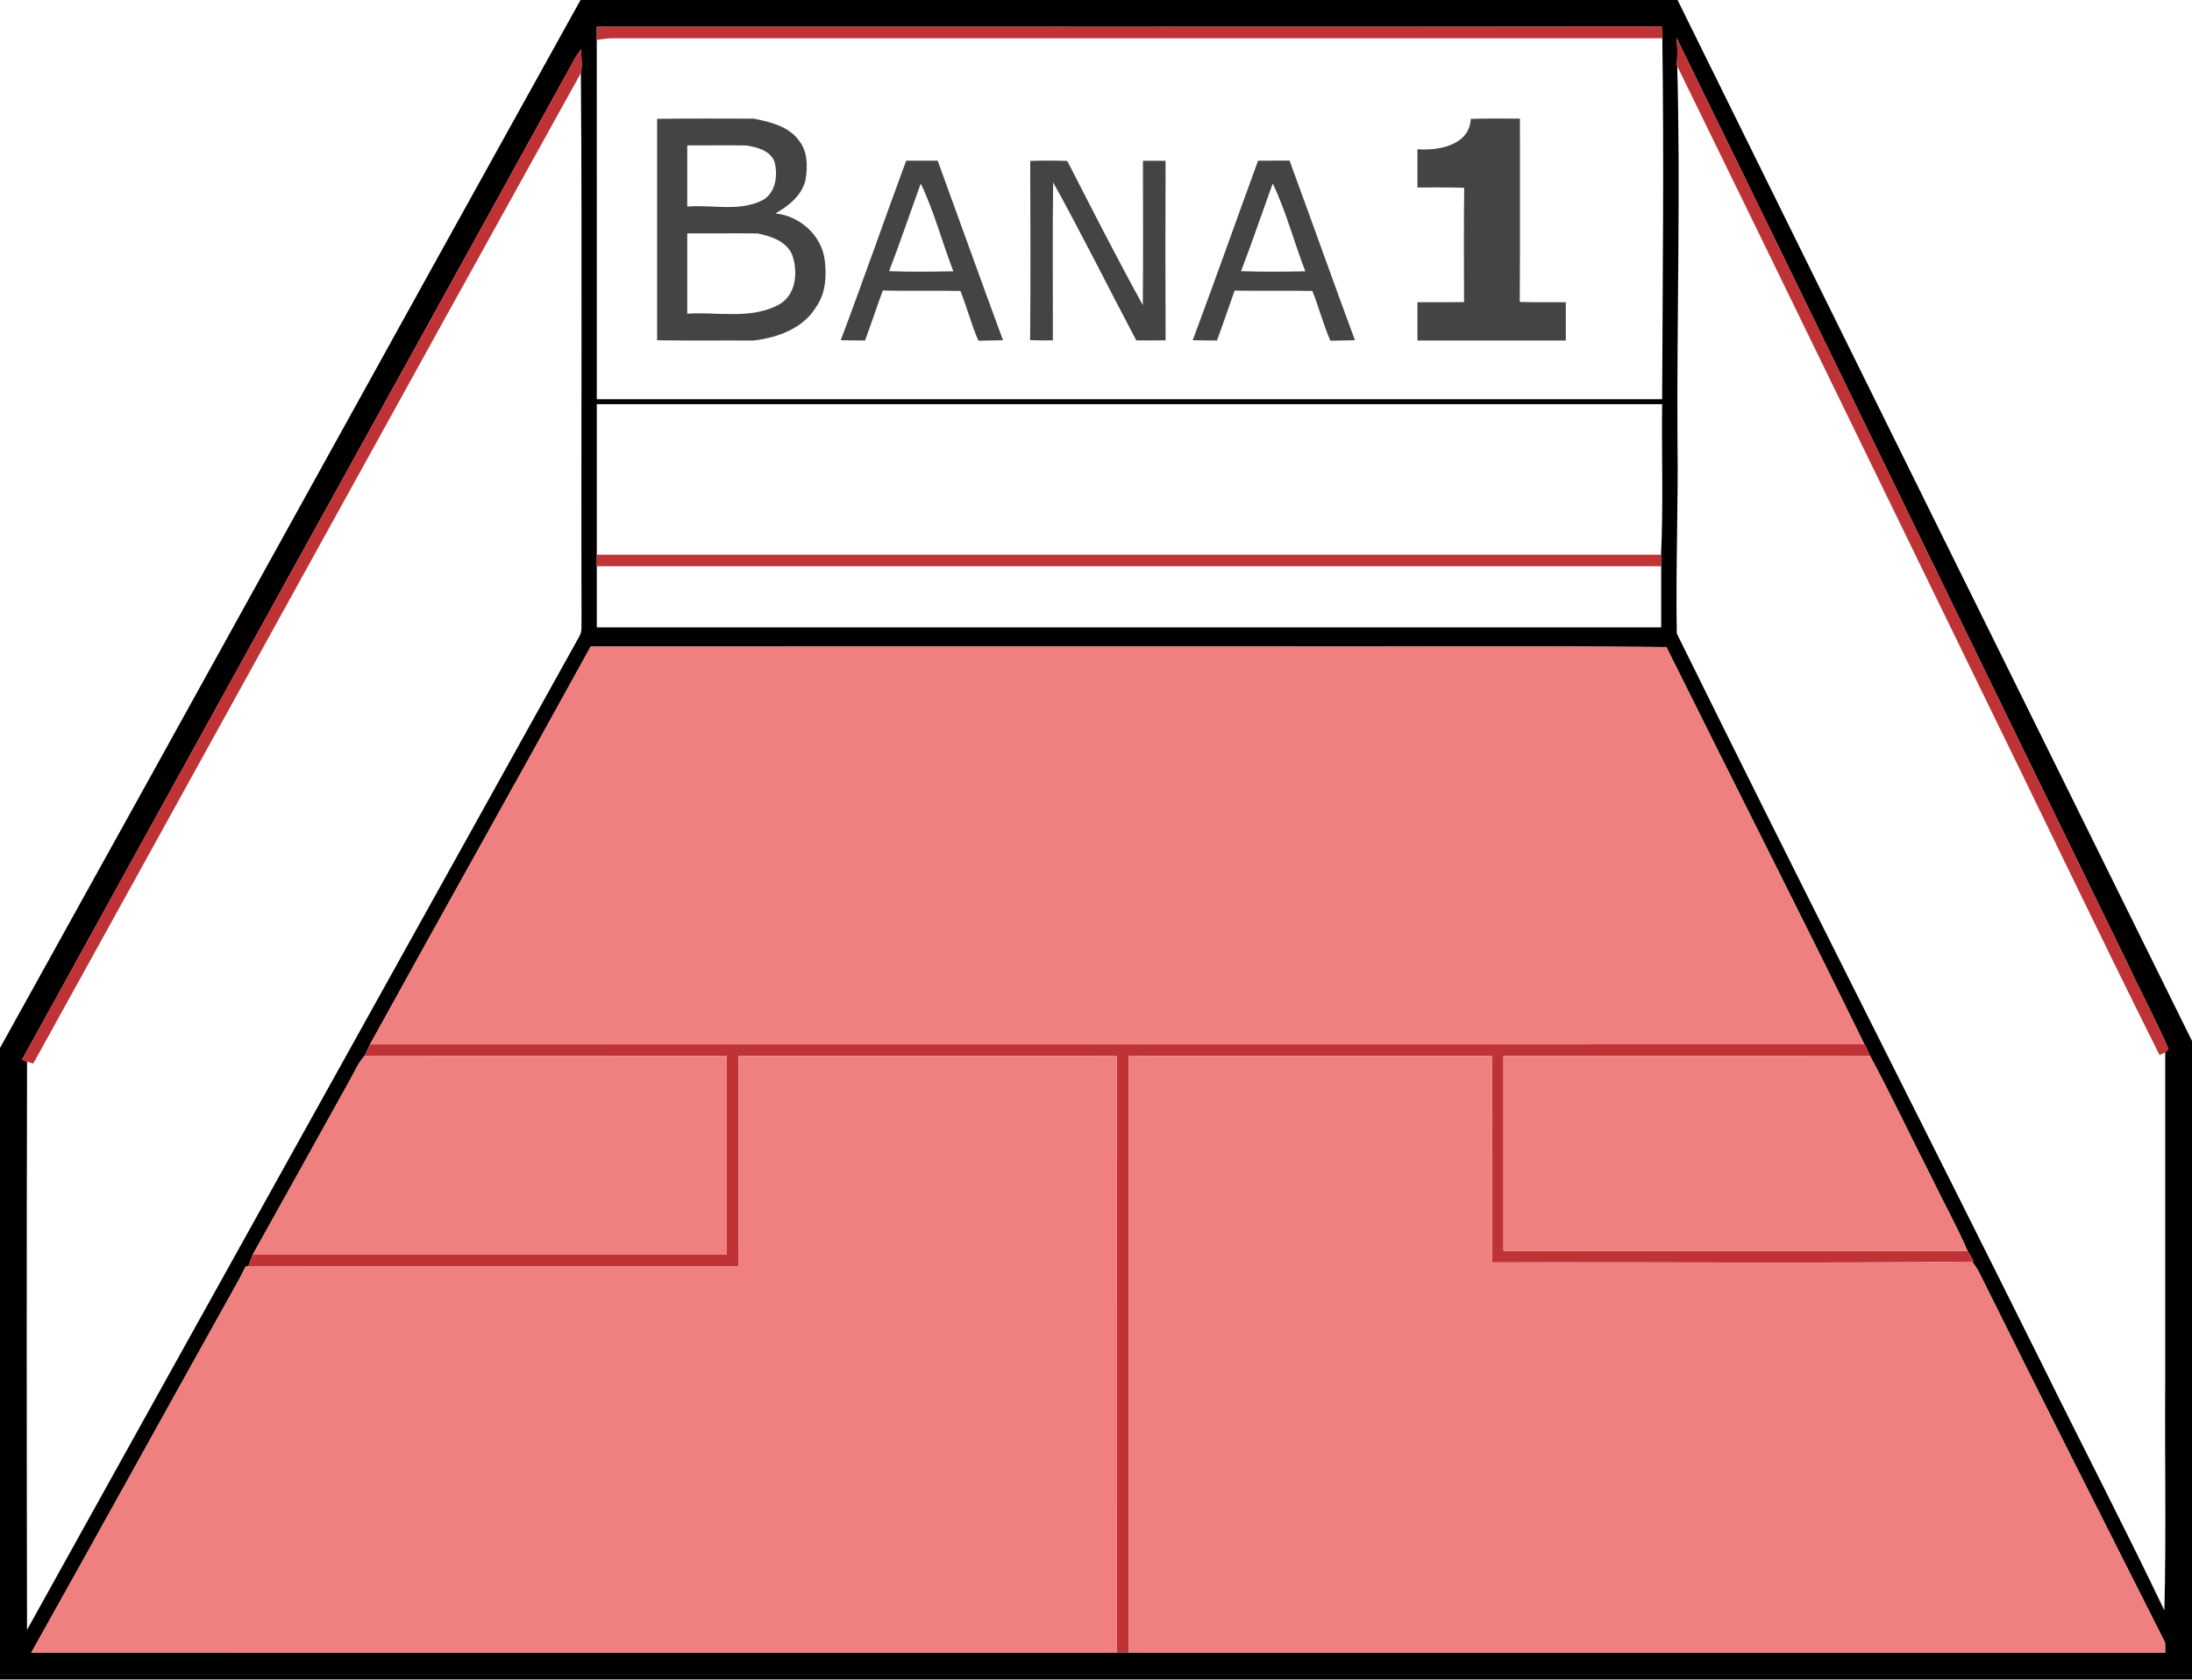
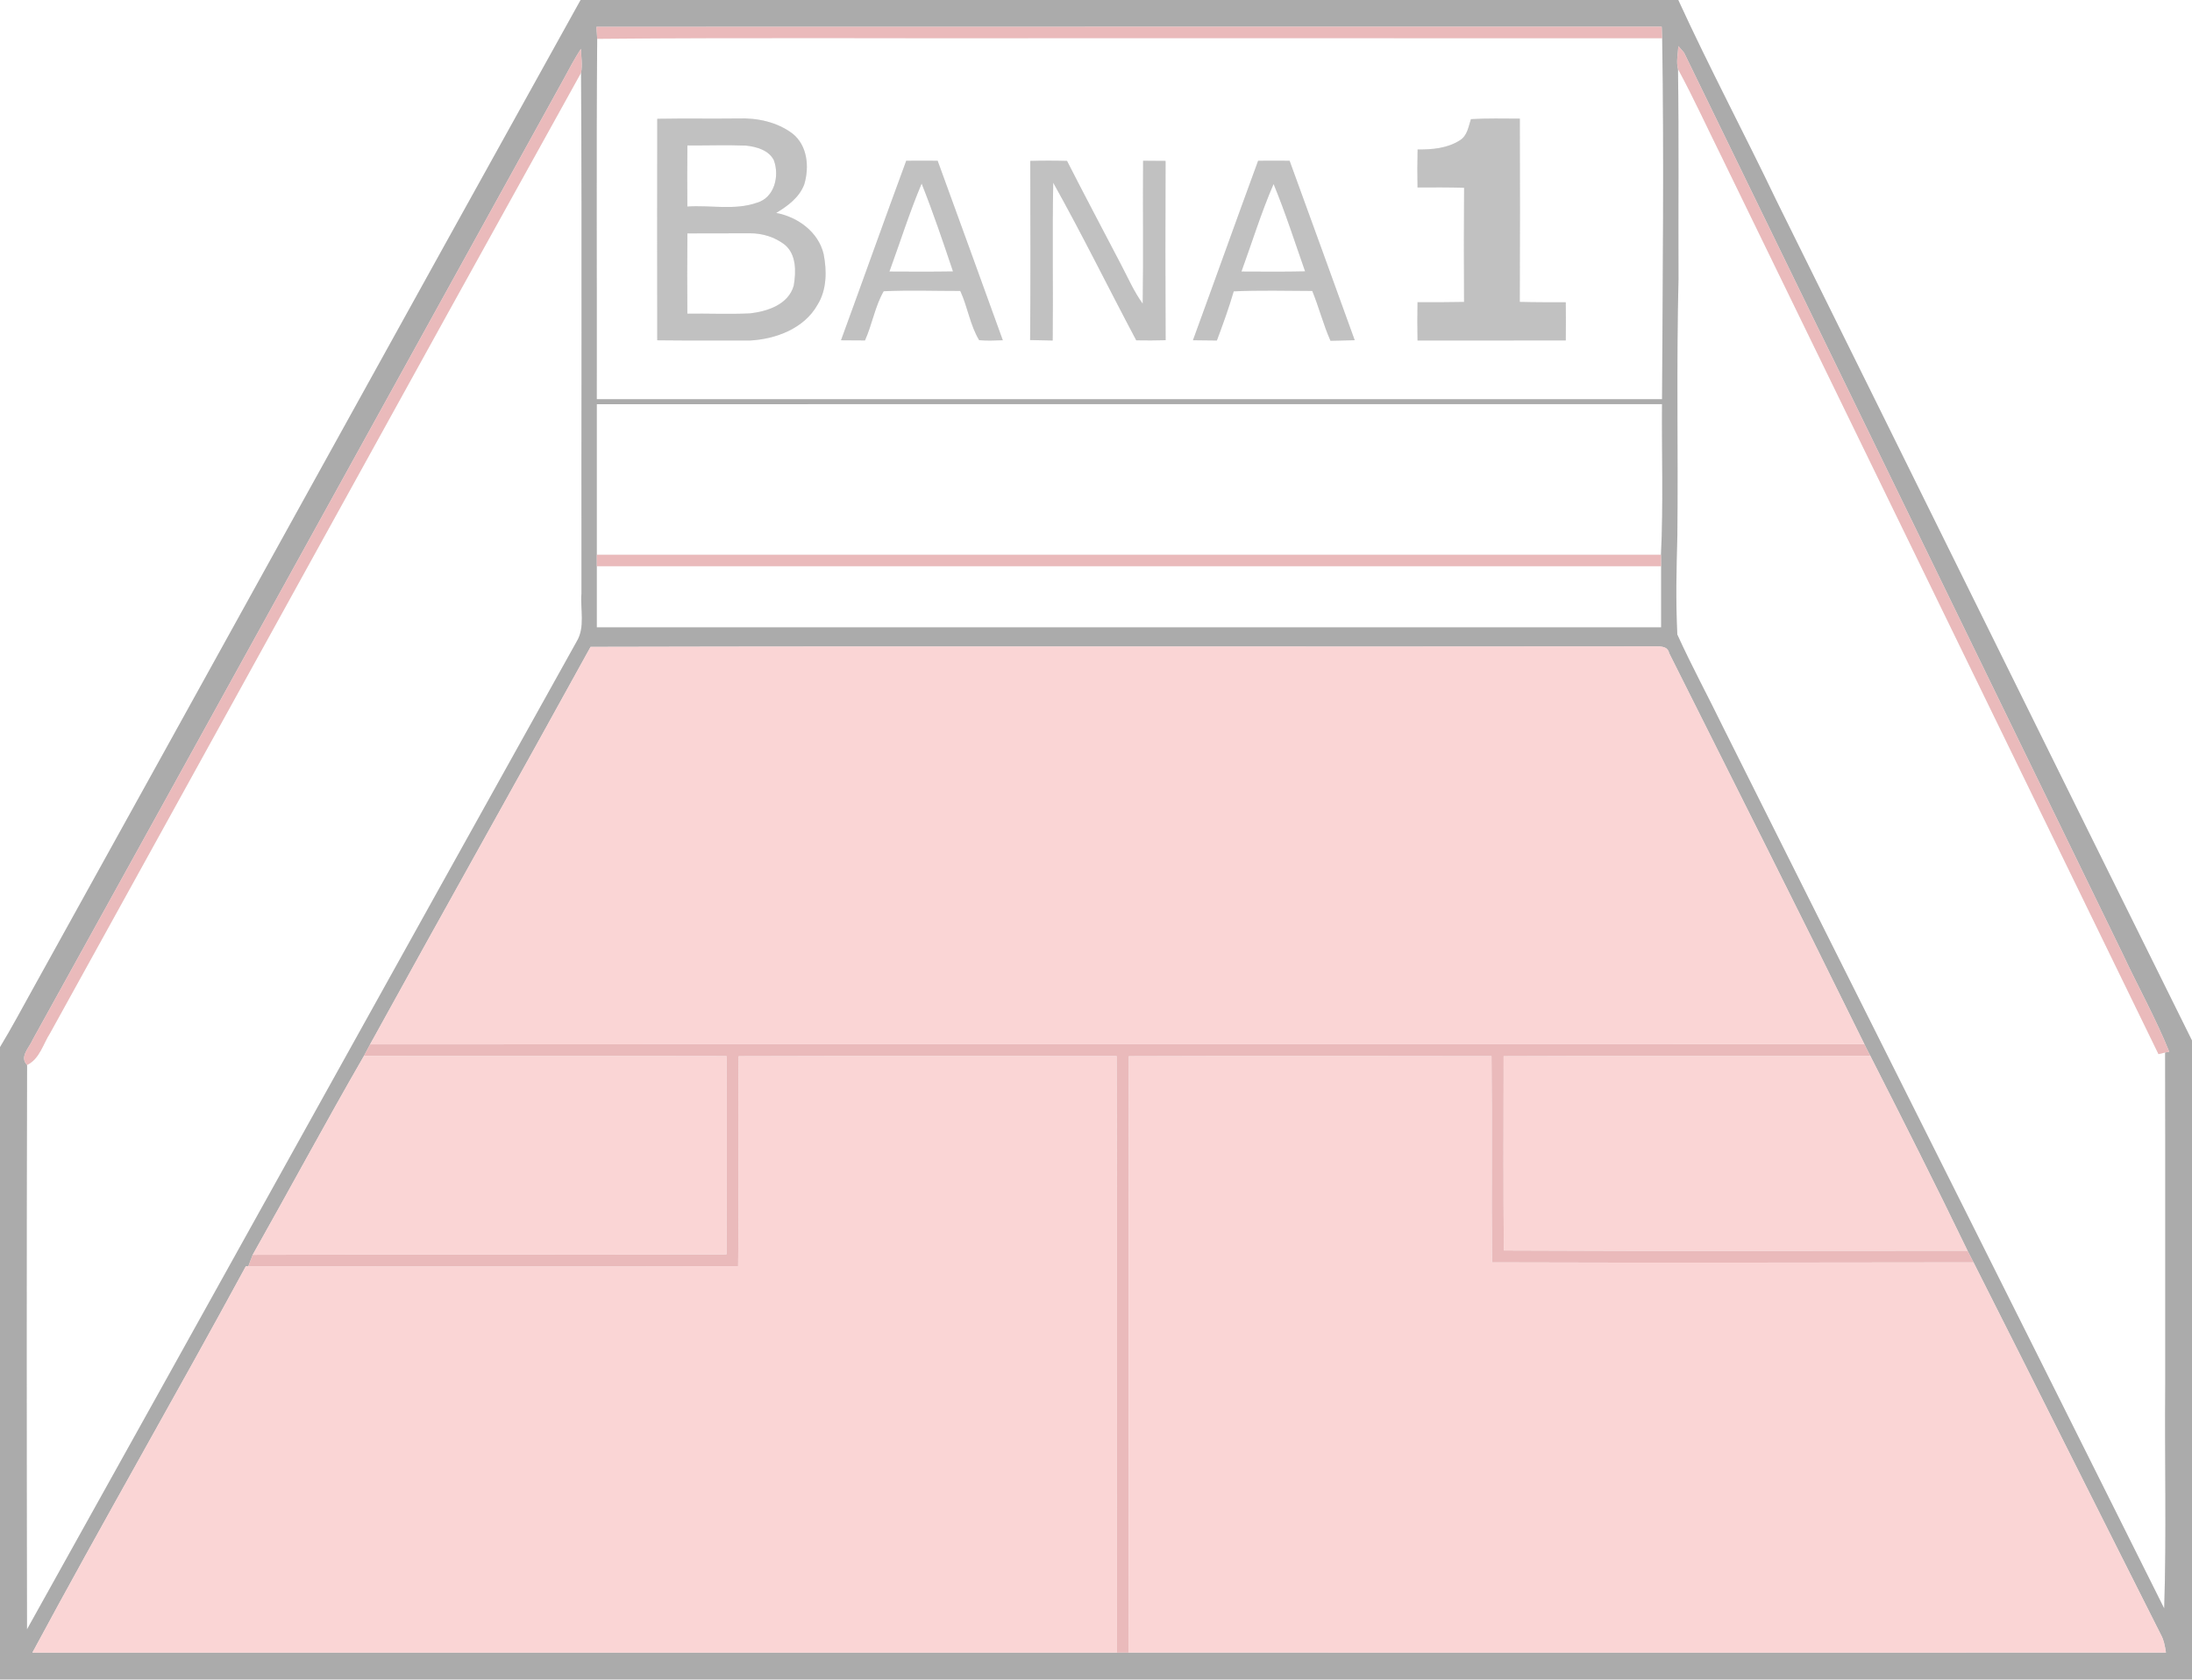
<svg xmlns="http://www.w3.org/2000/svg" width="573pt" height="439pt" viewBox="0 0 573 439" version="1.1">
  <g id="#ffffffff">
-     <path fill="#ffffff" opacity="1.00" d=" M 0.00 0.00 L 151.76 0.00 C 101.06 91.25 50.69 182.68 0.00 273.94 L 0.00 0.00 Z" />
-     <path fill="#ffffff" opacity="1.00" d=" M 438.52 0.00 L 573.00 0.00 L 573.00 272.11 C 528.21 181.39 483.25 90.75 438.52 0.00 Z" />
-     <path fill="#ffffff" opacity="1.00" d=" M 155.99 10.44 C 157.29 10.24 158.60 10.04 159.93 9.99 C 251.46 10.01 343.00 9.99 434.54 10.00 C 434.99 41.45 434.63 72.91 434.49 104.36 C 341.66 104.36 248.83 104.36 156.00 104.36 C 155.99 73.05 156.02 41.74 155.99 10.44 M 171.78 31.06 C 171.80 50.35 171.80 69.65 171.78 88.94 C 180.18 89.07 188.57 88.96 196.96 89.01 C 203.23 88.28 210.03 85.85 213.40 80.13 C 215.86 76.61 216.09 72.09 215.58 67.96 C 214.83 61.56 209.01 56.39 202.68 55.80 C 206.14 53.84 209.68 51.05 210.58 46.97 C 211.11 43.58 211.17 39.75 208.96 36.89 C 206.27 33.02 201.39 31.89 197.05 31.02 C 188.63 30.99 180.20 30.96 171.78 31.06 M 384.47 31.08 C 384.15 37.98 376.02 39.45 370.53 39.01 C 370.52 42.34 370.52 45.67 370.53 49.00 C 374.60 49.02 378.68 48.93 382.75 49.09 C 382.62 59.05 382.69 69.01 382.71 78.97 C 378.65 79.02 374.59 79.00 370.53 79.00 C 370.52 82.33 370.52 85.67 370.53 89.00 C 383.46 89.00 396.38 89.00 409.31 89.00 C 409.32 85.66 409.32 82.33 409.31 79.00 C 405.30 78.99 401.28 79.04 397.27 78.94 C 397.37 62.96 397.29 46.98 397.31 31.00 C 393.03 31.02 388.75 30.92 384.47 31.08 M 236.88 42.01 C 231.11 57.62 225.65 73.35 219.78 88.92 C 221.89 88.97 224.00 89.00 226.12 89.00 C 227.75 84.68 229.15 80.27 230.77 75.94 C 237.53 76.10 244.29 75.91 251.06 76.05 C 252.77 80.33 253.91 84.83 255.77 89.06 C 257.90 89.01 260.04 88.97 262.19 88.93 C 256.41 73.32 250.83 57.63 245.11 42.00 C 242.36 42.00 239.62 42.00 236.88 42.01 M 269.30 42.07 C 269.37 57.69 269.41 73.30 269.28 88.91 C 271.26 88.98 273.23 88.99 275.22 88.96 C 275.25 75.20 275.09 61.43 275.30 47.66 C 282.83 61.26 289.75 75.21 297.02 88.96 C 299.57 89.01 302.13 89.01 304.69 88.95 C 304.62 73.31 304.63 57.67 304.68 42.04 C 302.71 42.02 300.75 42.02 298.78 42.04 C 298.77 54.62 298.86 67.19 298.74 79.77 C 291.90 67.35 285.46 54.69 278.99 42.07 C 275.76 41.96 272.53 41.96 269.30 42.07 M 328.87 42.01 C 323.14 57.64 317.61 73.34 311.79 88.93 C 313.90 88.98 316.01 89.00 318.12 89.00 C 319.73 84.68 321.18 80.30 322.73 75.96 C 329.51 76.08 336.28 75.92 343.06 76.05 C 344.78 80.34 345.90 84.84 347.78 89.06 C 349.91 89.01 352.04 88.97 354.18 88.93 C 348.40 73.31 342.84 57.61 337.09 41.98 C 334.35 42.00 331.61 42.00 328.87 42.01 Z" />
-     <path fill="#ffffff" opacity="1.00" d=" M 438.43 17.27 C 464.33 70.21 490.04 123.25 515.87 176.23 C 532.12 209.40 548.01 242.75 564.51 275.79 L 566.00 275.10 C 566.00 304.07 566.00 333.04 566.00 362.01 C 565.86 381.66 566.29 401.33 565.78 420.97 C 555.60 399.66 544.71 378.68 534.25 357.50 C 502.41 293.46 469.93 229.73 438.32 165.59 C 438.01 148.74 438.74 131.90 438.50 115.05 C 438.30 82.46 439.33 49.81 438.43 17.27 Z" />
-     <path fill="#ffffff" opacity="1.00" d=" M 8.70 278.00 C 56.44 191.71 103.99 105.31 151.85 19.09 C 152.21 66.72 151.87 114.37 152.02 162.01 C 151.93 163.46 152.25 165.06 151.44 166.36 C 103.35 252.94 55.13 339.46 7.06 426.05 C 6.97 376.54 6.94 327.03 7.07 277.52 C 7.48 277.64 8.29 277.88 8.70 278.00 Z" />
-     <path fill="#ffffff" opacity="1.00" d=" M 179.65 38.00 C 184.80 38.03 189.95 37.94 195.09 38.02 C 197.92 38.48 201.43 39.35 202.49 42.38 C 203.37 45.86 202.79 50.35 199.41 52.30 C 193.30 55.43 186.21 53.45 179.65 54.00 C 179.65 48.67 179.65 43.33 179.65 38.00 Z" />
-     <path fill="#ffffff" opacity="1.00" d=" M 240.69 47.97 C 244.22 55.30 246.27 63.33 249.23 70.93 C 243.62 71.01 238.01 71.10 232.41 70.89 C 235.33 63.30 237.92 55.60 240.69 47.97 Z" />
-     <path fill="#ffffff" opacity="1.00" d=" M 332.70 47.96 C 336.21 55.30 338.28 63.32 341.23 70.93 C 335.62 71.02 330.01 71.09 324.41 70.89 C 327.32 63.30 329.92 55.60 332.70 47.96 Z" />
-     <path fill="#ffffff" opacity="1.00" d=" M 179.65 61.00 C 185.81 61.04 191.96 60.93 198.11 61.03 C 201.65 61.77 205.87 63.16 207.19 66.91 C 208.60 71.31 208.08 77.07 203.67 79.60 C 196.31 83.59 187.65 81.48 179.65 82.00 C 179.65 75.00 179.65 68.00 179.65 61.00 Z" />
-     <path fill="#ffffff" opacity="1.00" d=" M 156.00 105.64 C 248.83 105.64 341.66 105.64 434.49 105.64 C 434.34 118.76 434.83 131.89 434.21 145.00 C 341.47 145.00 248.74 145.00 156.00 145.00 C 155.99 131.88 156.00 118.76 156.00 105.64 Z" />
-     <path fill="#ffffff" opacity="1.00" d=" M 156.00 148.00 C 248.75 148.00 341.50 148.00 434.25 148.00 C 434.24 153.33 434.25 158.66 434.25 164.00 C 341.50 164.00 248.75 164.00 156.00 164.00 C 156.00 158.67 156.00 153.33 156.00 148.00 Z" />
+     <path fill="#ffffff" opacity="1.00" d=" M 0.00 0.00 L 151.77 0.00 C 103.90 86.13 56.31 172.42 8.53 258.60 C 5.72 263.66 3.00 268.77 0.00 273.72 L 0.00 0.00 Z" />
+     <path fill="#ffffff" opacity="1.00" d=" M 438.71 0.00 L 573.00 0.00 L 573.00 271.99 C 536.74 198.89 500.69 125.69 464.44 52.58 C 456.02 34.98 446.85 17.74 438.71 0.00 Z" />
+     <path fill="#ffffff" opacity="1.00" d=" M 156.11 10.15 C 196.74 9.77 237.38 10.09 278.01 9.98 C 330.17 9.98 382.33 9.98 434.50 9.99 C 435.01 41.43 434.62 72.89 434.47 104.34 C 341.65 104.35 248.82 104.37 156.00 104.34 C 156.07 72.94 155.85 41.54 156.11 10.15 M 171.81 31.05 C 171.78 50.35 171.77 69.65 171.81 88.95 C 179.88 89.05 187.96 88.99 196.03 89.01 C 202.80 88.65 210.18 85.89 213.68 79.71 C 216.15 75.77 216.16 70.82 215.30 66.40 C 213.93 60.63 208.54 56.71 202.90 55.66 C 205.91 53.85 208.97 51.61 210.24 48.19 C 211.60 43.66 211.10 38.03 207.16 34.91 C 203.16 31.90 197.97 30.78 193.03 30.97 C 185.95 31.06 178.88 30.92 171.81 31.05 M 384.51 31.14 C 383.85 33.10 383.57 35.49 381.63 36.66 C 378.37 38.78 374.35 39.11 370.57 39.07 C 370.49 42.38 370.48 45.69 370.55 49.01 C 374.61 48.98 378.66 48.97 382.72 49.08 C 382.64 59.03 382.66 68.98 382.71 78.93 C 378.66 79.02 374.60 79.01 370.55 78.99 C 370.49 82.33 370.49 85.67 370.55 89.00 C 383.47 88.99 396.38 89.02 409.30 88.99 C 409.34 85.66 409.34 82.33 409.30 79.01 C 405.29 79.01 401.28 79.03 397.28 78.92 C 397.35 62.95 397.34 46.98 397.29 31.01 C 393.03 31.00 388.76 30.89 384.51 31.14 M 236.89 42.02 C 231.13 57.63 225.56 73.32 219.84 88.95 C 221.93 88.97 224.02 88.98 226.11 88.99 C 227.98 84.82 228.76 79.99 231.00 76.13 C 237.66 75.80 244.35 76.06 251.02 76.05 C 252.95 80.22 253.58 85.01 255.96 88.92 C 258.02 89.11 260.08 88.99 262.14 88.94 C 256.46 73.30 250.83 57.64 245.11 42.02 C 242.36 41.99 239.62 41.99 236.89 42.02 M 269.32 42.06 C 269.34 57.67 269.41 73.28 269.28 88.89 C 271.24 88.93 273.21 88.98 275.18 89.01 C 275.33 75.26 275.04 61.51 275.32 47.77 C 282.90 61.31 289.74 75.26 297.02 88.96 C 299.58 89.01 302.14 89.00 304.70 88.93 C 304.63 73.30 304.63 57.68 304.69 42.06 C 302.73 42.04 300.77 42.03 298.81 42.02 C 298.71 54.47 298.91 66.93 298.71 79.38 C 296.39 76.18 294.83 72.54 292.99 69.06 C 288.31 60.06 283.53 51.11 278.93 42.06 C 275.73 41.97 272.52 41.97 269.32 42.06 M 328.88 42.02 C 323.14 57.64 317.56 73.31 311.84 88.94 C 313.93 88.97 316.01 88.99 318.10 89.01 C 319.68 84.77 321.24 80.51 322.50 76.16 C 329.33 75.83 336.18 76.03 343.03 76.05 C 344.79 80.33 345.91 84.85 347.80 89.08 C 349.91 89.03 352.02 88.97 354.13 88.93 C 348.46 73.29 342.82 57.64 337.11 42.02 C 334.36 41.99 331.62 41.99 328.88 42.02 Z" />
+     <path fill="#ffffff" opacity="1.00" d=" M 438.64 18.06 C 442.71 25.57 446.24 33.34 450.04 40.98 C 488.11 119.17 526.14 197.38 564.24 275.55 C 564.68 275.45 565.54 275.24 565.97 275.13 C 566.04 304.09 565.98 333.06 566.00 362.02 C 565.82 381.49 566.35 400.98 565.73 420.43 C 527.45 343.71 488.94 267.10 450.58 190.41 C 446.60 182.20 442.23 174.16 438.46 165.87 C 438.04 157.28 438.22 148.64 438.47 140.04 C 438.69 117.69 438.21 95.34 438.77 73.00 C 438.69 54.69 438.89 36.37 438.64 18.06 Z" />
+     <path fill="#ffffff" opacity="1.00" d=" M 13.11 270.03 C 59.39 186.37 105.47 102.61 151.89 19.03 C 152.15 64.38 151.93 109.73 152.00 155.07 C 151.64 159.27 153.05 163.95 150.71 167.75 C 102.77 253.76 55.02 339.89 7.06 425.90 C 6.97 376.73 6.94 327.56 7.08 278.39 C 10.38 276.79 11.26 272.89 13.11 270.03 Z" />
+     <path fill="#ffffff" opacity="1.00" d=" M 179.69 38.01 C 184.79 38.06 189.91 37.86 195.02 38.06 C 197.73 38.35 200.95 39.24 202.28 41.87 C 203.80 45.93 202.50 51.63 197.90 52.98 C 192.08 55.04 185.72 53.57 179.68 53.99 C 179.64 48.66 179.63 43.33 179.69 38.01 Z" />
+     <path fill="#ffffff" opacity="1.00" d=" M 232.50 70.98 C 235.30 63.32 237.75 55.51 240.92 47.99 C 243.93 55.54 246.53 63.25 249.12 70.95 C 243.58 71.04 238.04 71.01 232.50 70.98 Z" />
+     <path fill="#ffffff" opacity="1.00" d=" M 324.52 70.98 C 327.30 63.36 329.68 55.56 332.92 48.11 C 336.02 55.58 338.47 63.30 341.16 70.93 C 335.61 71.06 330.06 71.00 324.52 70.98 Z" />
+     <path fill="#ffffff" opacity="1.00" d=" M 179.69 61.01 C 185.12 61.01 190.55 60.98 195.98 60.98 C 199.22 60.94 202.51 61.95 205.09 63.93 C 208.22 66.48 208.10 71.04 207.49 74.66 C 206.10 79.60 200.62 81.40 196.04 81.92 C 190.59 82.17 185.13 81.92 179.68 81.99 C 179.64 74.99 179.62 68.00 179.69 61.01 Z" />
+     <path fill="#ffffff" opacity="1.00" d=" M 156.01 105.66 C 248.82 105.63 341.64 105.65 434.46 105.65 C 434.36 118.76 434.82 131.90 434.19 145.00 C 341.46 145.00 248.74 145.00 156.01 145.00 C 155.99 131.89 156.00 118.77 156.01 105.66 Z" />
+     <path fill="#ffffff" opacity="1.00" d=" M 156.01 148.00 C 248.75 148.00 341.49 148.00 434.23 148.00 C 434.24 153.33 434.25 158.66 434.23 163.99 C 341.49 164.01 248.75 164.00 156.01 163.99 C 155.99 158.66 155.99 153.33 156.01 148.00 Z" />
  </g>
-   <g id="#000000ff">
-     <path fill="#000000" opacity="1.00" d=" M 151.76 0.00 L 438.52 0.00 C 483.25 90.75 528.21 181.39 573.00 272.11 L 573.00 439.00 L 0.00 439.00 L 0.00 273.94 C 50.69 182.68 101.06 91.25 151.76 0.00 M 155.99 7.00 C 155.99 8.14 155.99 9.29 155.99 10.44 C 156.02 41.74 155.99 73.05 156.00 104.36 C 248.83 104.36 341.66 104.36 434.49 104.36 C 434.63 72.91 434.99 41.45 434.54 10.00 C 434.50 9.24 434.42 7.71 434.38 6.94 C 341.58 7.07 248.79 6.97 155.99 7.00 M 438.24 9.86 C 438.52 12.25 438.54 14.66 438.30 17.05 L 438.43 17.27 C 439.33 49.81 438.30 82.46 438.50 115.05 C 438.74 131.90 438.01 148.74 438.32 165.59 C 469.93 229.73 502.41 293.46 534.25 357.50 C 544.71 378.68 555.60 399.66 565.78 420.97 C 566.29 401.33 565.86 381.66 566.00 362.01 C 566.00 333.04 566.00 304.07 566.00 275.10 C 566.22 274.87 566.65 274.41 566.86 274.18 C 563.22 265.93 558.98 257.95 555.16 249.79 C 516.12 169.84 477.39 89.75 438.24 9.86 M 150.58 14.74 C 102.35 102.18 53.91 189.52 5.75 277.00 C 6.08 277.13 6.74 277.39 7.07 277.52 C 6.94 327.03 6.97 376.54 7.06 426.05 C 55.13 339.46 103.35 252.94 151.44 166.36 C 152.25 165.06 151.93 163.46 152.02 162.01 C 151.87 114.37 152.21 66.72 151.85 19.09 C 152.30 17.05 151.89 14.93 151.92 12.86 C 151.58 13.33 150.92 14.27 150.58 14.74 M 156.00 105.64 C 156.00 118.76 155.99 131.88 156.00 145.00 C 156.00 145.75 156.00 147.25 156.00 148.00 C 156.00 153.33 156.00 158.67 156.00 164.00 C 248.75 164.00 341.50 164.00 434.25 164.00 C 434.25 158.66 434.24 153.33 434.25 148.00 C 434.24 147.25 434.22 145.75 434.21 145.00 C 434.83 131.89 434.34 118.76 434.49 105.64 C 341.66 105.64 248.83 105.64 156.00 105.64 M 154.40 169.02 C 135.31 203.75 115.84 238.28 96.72 273.00 C 96.26 273.99 95.80 274.99 95.33 275.99 C 93.72 277.65 92.87 279.86 91.73 281.83 C 83.20 297.24 74.62 312.61 66.05 327.99 C 65.67 328.98 65.30 329.97 64.92 330.97 L 64.26 330.96 C 62.97 333.71 61.42 336.33 59.96 338.99 C 42.67 369.97 25.53 401.04 8.18 431.98 C 102.78 432.02 197.39 432.00 291.99 431.99 C 292.75 431.99 294.26 432.00 295.01 432.00 C 385.35 432.00 475.68 432.00 566.01 432.00 C 566.00 431.34 565.97 430.02 565.96 429.37 C 549.70 397.14 533.39 364.95 517.36 332.61 C 516.82 331.61 516.21 330.67 515.51 329.80 L 515.96 329.76 C 515.56 329.07 514.77 327.69 514.37 327.00 L 514.33 327.00 C 511.53 320.52 508.07 314.34 505.01 307.98 C 499.57 297.34 494.50 286.49 488.82 275.97 C 488.35 274.97 487.89 273.98 487.45 272.98 L 487.36 272.98 C 470.36 238.25 452.78 203.78 435.61 169.14 C 400.08 168.81 364.55 169.09 329.02 169.00 C 270.82 169.01 212.61 168.97 154.40 169.02 Z" />
+   <g id="#abababff">
+     <path fill="#ababab" opacity="1.00" d=" M 151.77 0.00 L 438.71 0.00 C 446.85 17.74 456.02 34.98 464.44 52.58 C 500.69 125.69 536.74 198.89 573.00 271.99 L 573.00 439.00 L 0.00 439.00 L 0.00 273.72 C 3.00 268.77 5.72 263.66 8.53 258.60 C 56.31 172.42 103.90 86.13 151.77 0.00 M 155.92 7.01 C 155.97 7.79 156.06 9.36 156.11 10.15 C 155.85 41.54 156.07 72.94 156.00 104.34 C 248.82 104.37 341.65 104.35 434.47 104.34 C 434.62 72.89 435.01 41.43 434.50 9.99 C 434.47 9.24 434.41 7.74 434.38 6.99 C 341.56 7.01 248.74 6.96 155.92 7.01 M 147.39 20.58 C 101.10 104.26 54.93 188.00 8.60 271.66 C 7.75 273.76 4.96 276.23 7.08 278.39 C 6.94 327.56 6.97 376.73 7.06 425.90 C 55.02 339.89 102.77 253.76 150.71 167.75 C 153.05 163.95 151.64 159.27 152.00 155.07 C 151.93 109.73 152.15 64.38 151.89 19.03 C 152.30 16.97 151.92 14.84 151.85 12.76 C 150.23 15.29 148.81 17.93 147.39 20.58 M 438.73 12.04 C 438.65 14.02 438.12 16.11 438.64 18.06 C 438.89 36.37 438.69 54.69 438.77 73.00 C 438.21 95.34 438.69 117.69 438.47 140.04 C 438.22 148.64 438.04 157.28 438.46 165.87 C 442.23 174.16 446.60 182.20 450.58 190.41 C 488.94 267.10 527.45 343.71 565.73 420.43 C 566.35 400.98 565.82 381.49 566.00 362.02 C 565.98 333.06 566.04 304.09 565.97 275.13 L 567.04 274.90 C 563.50 266.12 558.85 257.84 554.85 249.26 C 516.66 170.75 478.44 92.25 440.22 13.76 C 439.85 13.33 439.11 12.47 438.73 12.04 M 156.01 105.66 C 156.00 118.77 155.99 131.89 156.01 145.00 C 156.01 145.75 156.01 147.25 156.01 148.00 C 155.99 153.33 155.99 158.66 156.01 163.99 C 248.75 164.00 341.49 164.01 434.23 163.99 C 434.25 158.66 434.24 153.33 434.23 148.00 C 434.22 147.25 434.20 145.75 434.19 145.00 C 434.82 131.90 434.36 118.76 434.46 105.65 C 341.64 105.65 248.82 105.63 156.01 105.66 M 154.38 169.09 C 135.29 203.79 115.83 238.30 96.74 273.00 C 96.22 274.00 95.69 275.00 95.15 275.99 C 85.22 293.19 75.81 310.71 66.05 328.01 C 65.69 329.01 65.31 330.00 64.91 330.99 L 64.28 330.98 C 45.94 364.79 26.68 398.12 8.47 431.99 C 102.97 432.00 197.48 432.01 291.98 431.99 C 292.74 431.98 294.25 431.98 295.00 431.98 C 385.40 432.01 475.79 432.01 566.19 431.98 C 565.94 430.32 565.64 428.65 564.81 427.18 C 548.47 394.80 532.26 362.35 515.89 329.98 C 515.35 328.97 514.83 327.96 514.33 326.94 C 506.08 309.85 497.51 292.90 488.90 275.98 C 488.36 274.97 487.84 273.96 487.36 272.94 C 470.54 238.77 453.38 204.76 436.32 170.71 C 435.86 168.61 433.55 169.03 431.95 168.97 C 339.43 169.10 246.90 168.86 154.38 169.09 Z" />
  </g>
-   <g id="#bf3337ff">
-     <path fill="#bf3337" opacity="1.00" d=" M 155.99 7.00 C 248.79 6.97 341.58 7.07 434.38 6.94 C 434.42 7.71 434.50 9.24 434.54 10.00 C 343.00 9.99 251.46 10.01 159.93 9.99 C 158.60 10.04 157.29 10.24 155.99 10.44 C 155.99 9.29 155.99 8.14 155.99 7.00 Z" />
-     <path fill="#bf3337" opacity="1.00" d=" M 438.24 9.86 C 477.39 89.75 516.12 169.84 555.16 249.79 C 558.98 257.95 563.22 265.93 566.86 274.18 C 566.65 274.41 566.22 274.87 566.00 275.10 L 564.51 275.79 C 548.01 242.75 532.12 209.40 515.87 176.23 C 490.04 123.25 464.33 70.21 438.43 17.27 L 438.30 17.05 C 438.54 14.66 438.52 12.25 438.24 9.86 Z" />
-     <path fill="#bf3337" opacity="1.00" d=" M 150.58 14.74 C 150.92 14.27 151.58 13.33 151.92 12.86 C 151.89 14.93 152.30 17.05 151.85 19.09 C 103.99 105.31 56.44 191.71 8.70 278.00 C 8.29 277.88 7.48 277.64 7.07 277.52 C 6.74 277.39 6.08 277.13 5.75 277.00 C 53.91 189.52 102.35 102.18 150.58 14.74 Z" />
-     <path fill="#bf3337" opacity="1.00" d=" M 156.00 145.00 C 248.74 145.00 341.47 145.00 434.21 145.00 C 434.22 145.75 434.24 147.25 434.25 148.00 C 341.50 148.00 248.75 148.00 156.00 148.00 C 156.00 147.25 156.00 145.75 156.00 145.00 Z" />
-     <path fill="#bf3337" opacity="1.00" d=" M 96.72 273.00 C 226.94 272.98 357.15 273.01 487.36 272.98 L 487.45 272.98 C 487.89 273.98 488.35 274.97 488.82 275.97 C 456.89 276.06 424.95 275.97 393.01 276.01 C 393.00 293.00 393.00 310.00 393.01 326.99 C 433.45 327.01 473.89 326.98 514.33 327.00 L 514.37 327.00 C 514.77 327.69 515.56 329.07 515.96 329.76 L 515.51 329.80 C 473.68 330.29 431.83 329.86 390.00 330.01 C 389.98 312.01 390.01 294.01 389.99 276.02 C 358.33 276.00 326.67 276.00 295.01 276.01 C 295.00 328.01 295.00 380.00 295.01 432.00 C 294.26 432.00 292.75 431.99 291.99 431.99 C 291.99 380.00 292.01 328.01 291.98 276.01 C 258.99 276.00 226.00 276.00 193.01 276.02 C 193.00 294.35 193.01 312.68 193.00 331.01 C 150.31 330.98 107.61 331.06 64.92 330.97 C 65.30 329.97 65.67 328.98 66.05 327.99 C 107.36 327.99 148.68 328.00 189.99 327.99 C 190.00 310.66 190.00 293.34 189.99 276.02 C 158.44 275.98 126.88 276.03 95.33 275.99 C 95.80 274.99 96.26 273.99 96.72 273.00 Z" />
+   <g id="#eababbff">
+     <path fill="#eababb" opacity="1.00" d=" M 155.92 7.01 C 248.74 6.96 341.56 7.01 434.38 6.99 C 434.41 7.74 434.47 9.24 434.50 9.99 C 382.33 9.98 330.17 9.98 278.01 9.98 C 237.38 10.09 196.74 9.77 156.11 10.15 C 156.06 9.36 155.97 7.79 155.92 7.01 Z" />
+     <path fill="#eababb" opacity="1.00" d=" M 147.39 20.58 C 148.81 17.93 150.23 15.29 151.85 12.76 C 151.92 14.84 152.30 16.97 151.89 19.03 C 105.47 102.61 59.39 186.37 13.11 270.03 C 11.26 272.89 10.38 276.79 7.08 278.39 C 4.96 276.23 7.75 273.76 8.60 271.66 C 54.93 188.00 101.10 104.26 147.39 20.58 Z" />
+     <path fill="#eababb" opacity="1.00" d=" M 438.73 12.04 C 439.11 12.47 439.85 13.33 440.22 13.76 C 478.44 92.25 516.66 170.75 554.85 249.26 C 558.85 257.84 563.50 266.12 567.04 274.90 L 565.97 275.13 C 565.54 275.24 564.68 275.45 564.24 275.55 C 526.14 197.38 488.11 119.17 450.04 40.98 C 446.24 33.34 442.71 25.57 438.64 18.06 C 438.12 16.11 438.65 14.02 438.73 12.04 Z" />
+     <path fill="#eababb" opacity="1.00" d=" M 156.01 145.00 C 248.74 145.00 341.46 145.00 434.19 145.00 C 434.20 145.75 434.22 147.25 434.23 148.00 C 341.49 148.00 248.75 148.00 156.01 148.00 C 156.01 147.25 156.01 145.75 156.01 145.00 Z" />
+     <path fill="#eababb" opacity="1.00" d=" M 96.74 273.00 C 226.95 272.90 357.15 273.02 487.36 272.94 C 487.84 273.96 488.36 274.97 488.90 275.98 C 456.95 276.14 425.00 275.91 393.06 276.09 C 393.04 293.02 392.97 309.94 393.11 326.87 C 433.51 327.08 473.93 326.94 514.33 326.94 C 514.83 327.96 515.35 328.97 515.89 329.98 C 473.93 330.04 431.98 330.11 390.02 329.98 C 389.85 312.01 390.08 294.04 389.89 276.07 C 358.29 276.02 326.68 275.98 295.08 276.09 C 294.95 328.05 295.09 380.02 295.00 431.98 C 294.25 431.98 292.74 431.98 291.98 431.99 C 291.91 380.01 292.06 328.03 291.90 276.05 C 258.96 276.04 226.02 275.98 193.08 276.09 C 192.89 294.38 193.19 312.68 192.95 330.98 C 150.27 331.08 107.59 331.05 64.91 330.99 C 65.31 330.00 65.69 329.01 66.05 328.01 C 107.34 327.85 148.63 328.07 189.92 327.90 C 189.98 310.62 190.03 293.34 189.93 276.06 C 158.33 275.97 126.74 276.10 95.15 275.99 C 95.69 275.00 96.22 274.00 96.74 273.00 Z" />
  </g>
-   <g id="#444444ff">
-     <path fill="#444444" opacity="1.00" d=" M 171.78 31.06 C 180.20 30.96 188.63 30.99 197.05 31.02 C 201.39 31.89 206.27 33.02 208.96 36.89 C 211.17 39.75 211.11 43.58 210.58 46.97 C 209.68 51.05 206.14 53.84 202.68 55.80 C 209.01 56.39 214.83 61.56 215.58 67.96 C 216.09 72.09 215.86 76.61 213.40 80.13 C 210.03 85.85 203.23 88.28 196.96 89.01 C 188.57 88.96 180.18 89.07 171.78 88.94 C 171.80 69.65 171.80 50.35 171.78 31.06 M 179.65 38.00 C 179.65 43.33 179.65 48.67 179.65 54.00 C 186.21 53.45 193.30 55.43 199.41 52.30 C 202.79 50.35 203.37 45.86 202.49 42.38 C 201.43 39.35 197.92 38.48 195.09 38.02 C 189.95 37.94 184.80 38.03 179.65 38.00 M 179.65 61.00 C 179.65 68.00 179.65 75.00 179.65 82.00 C 187.65 81.48 196.31 83.59 203.67 79.60 C 208.08 77.07 208.60 71.31 207.19 66.91 C 205.87 63.16 201.65 61.77 198.11 61.03 C 191.96 60.93 185.81 61.04 179.65 61.00 Z" />
-     <path fill="#444444" opacity="1.00" d=" M 384.47 31.08 C 388.75 30.92 393.03 31.02 397.31 31.00 C 397.29 46.98 397.37 62.96 397.27 78.94 C 401.28 79.04 405.30 78.99 409.31 79.00 C 409.32 82.33 409.32 85.66 409.31 89.00 C 396.38 89.00 383.46 89.00 370.53 89.00 C 370.52 85.67 370.52 82.33 370.53 79.00 C 374.59 79.00 378.65 79.02 382.71 78.97 C 382.69 69.01 382.62 59.05 382.75 49.09 C 378.68 48.93 374.60 49.02 370.53 49.00 C 370.52 45.67 370.52 42.34 370.53 39.01 C 376.02 39.45 384.15 37.98 384.47 31.08 Z" />
-     <path fill="#444444" opacity="1.00" d=" M 236.88 42.01 C 239.62 42.00 242.36 42.00 245.11 42.00 C 250.83 57.63 256.41 73.32 262.19 88.93 C 260.04 88.97 257.90 89.01 255.77 89.06 C 253.91 84.83 252.77 80.33 251.06 76.05 C 244.29 75.91 237.53 76.10 230.77 75.94 C 229.15 80.27 227.75 84.68 226.12 89.00 C 224.00 89.00 221.89 88.97 219.78 88.92 C 225.65 73.35 231.11 57.62 236.88 42.01 M 240.69 47.97 C 237.92 55.60 235.33 63.30 232.41 70.89 C 238.01 71.10 243.62 71.01 249.23 70.93 C 246.27 63.33 244.22 55.30 240.69 47.97 Z" />
-     <path fill="#444444" opacity="1.00" d=" M 269.30 42.07 C 272.53 41.96 275.76 41.96 278.99 42.07 C 285.46 54.69 291.90 67.35 298.74 79.77 C 298.86 67.19 298.77 54.62 298.78 42.04 C 300.75 42.02 302.71 42.02 304.68 42.04 C 304.63 57.67 304.62 73.31 304.69 88.95 C 302.13 89.01 299.57 89.01 297.02 88.96 C 289.75 75.21 282.83 61.26 275.30 47.66 C 275.09 61.43 275.25 75.20 275.22 88.96 C 273.23 88.99 271.26 88.98 269.28 88.91 C 269.41 73.30 269.37 57.69 269.30 42.07 Z" />
-     <path fill="#444444" opacity="1.00" d=" M 328.87 42.01 C 331.61 42.00 334.35 42.00 337.09 41.98 C 342.84 57.61 348.40 73.31 354.18 88.93 C 352.04 88.97 349.91 89.01 347.78 89.06 C 345.90 84.84 344.78 80.34 343.06 76.05 C 336.28 75.92 329.51 76.08 322.73 75.96 C 321.18 80.30 319.73 84.68 318.12 89.00 C 316.01 89.00 313.90 88.98 311.79 88.93 C 317.61 73.34 323.14 57.64 328.87 42.01 M 332.70 47.96 C 329.92 55.60 327.32 63.30 324.41 70.89 C 330.01 71.09 335.62 71.02 341.23 70.93 C 338.28 63.32 336.21 55.30 332.70 47.96 Z" />
+   <g id="#c1c1c1ff">
+     <path fill="#c1c1c1" opacity="1.00" d=" M 171.81 31.05 C 178.88 30.92 185.95 31.06 193.03 30.97 C 197.97 30.78 203.16 31.90 207.16 34.91 C 211.10 38.03 211.60 43.66 210.24 48.19 C 208.97 51.61 205.91 53.85 202.90 55.66 C 208.54 56.71 213.93 60.63 215.30 66.40 C 216.16 70.82 216.15 75.77 213.68 79.71 C 210.18 85.89 202.80 88.65 196.03 89.01 C 187.96 88.99 179.88 89.05 171.81 88.95 C 171.77 69.65 171.78 50.35 171.81 31.05 M 179.69 38.01 C 179.63 43.33 179.64 48.66 179.68 53.99 C 185.72 53.57 192.08 55.04 197.90 52.98 C 202.50 51.63 203.80 45.93 202.28 41.87 C 200.95 39.24 197.73 38.35 195.02 38.06 C 189.91 37.86 184.79 38.06 179.69 38.01 M 179.69 61.01 C 179.62 68.00 179.64 74.99 179.68 81.99 C 185.13 81.92 190.59 82.17 196.04 81.92 C 200.62 81.40 206.10 79.60 207.49 74.66 C 208.10 71.04 208.22 66.48 205.09 63.93 C 202.51 61.95 199.22 60.94 195.98 60.98 C 190.55 60.98 185.12 61.01 179.69 61.01 Z" />
+     <path fill="#c1c1c1" opacity="1.00" d=" M 384.51 31.14 C 388.76 30.89 393.03 31.00 397.29 31.01 C 397.34 46.98 397.35 62.95 397.28 78.92 C 401.28 79.03 405.29 79.01 409.30 79.01 C 409.34 82.33 409.34 85.66 409.30 88.99 C 396.38 89.02 383.47 88.99 370.55 89.00 C 370.49 85.67 370.49 82.33 370.55 78.99 C 374.60 79.01 378.66 79.02 382.71 78.93 C 382.66 68.98 382.64 59.03 382.72 49.08 C 378.66 48.97 374.61 48.98 370.55 49.01 C 370.48 45.69 370.49 42.38 370.57 39.07 C 374.35 39.11 378.37 38.78 381.63 36.66 C 383.57 35.49 383.85 33.10 384.51 31.14 Z" />
+     <path fill="#c1c1c1" opacity="1.00" d=" M 236.89 42.02 C 239.62 41.99 242.36 41.99 245.11 42.02 C 250.83 57.64 256.46 73.30 262.14 88.94 C 260.08 88.99 258.02 89.11 255.96 88.92 C 253.58 85.01 252.95 80.22 251.02 76.05 C 244.35 76.06 237.66 75.80 231.00 76.13 C 228.76 79.99 227.98 84.82 226.11 88.99 C 224.02 88.98 221.93 88.97 219.84 88.95 C 225.56 73.32 231.13 57.63 236.89 42.02 M 232.50 70.98 C 238.04 71.01 243.58 71.04 249.12 70.95 C 246.53 63.25 243.93 55.54 240.92 47.99 C 237.75 55.51 235.30 63.32 232.50 70.98 Z" />
+     <path fill="#c1c1c1" opacity="1.00" d=" M 269.32 42.06 C 272.52 41.97 275.73 41.97 278.93 42.06 C 283.53 51.11 288.31 60.06 292.99 69.06 C 294.83 72.54 296.39 76.18 298.71 79.38 C 298.91 66.93 298.71 54.47 298.81 42.02 C 300.77 42.03 302.73 42.04 304.69 42.06 C 304.63 57.68 304.63 73.30 304.70 88.93 C 302.14 89.00 299.58 89.01 297.02 88.96 C 289.74 75.26 282.90 61.31 275.32 47.77 C 275.04 61.51 275.33 75.26 275.18 89.01 C 273.21 88.98 271.24 88.93 269.28 88.89 C 269.41 73.28 269.34 57.67 269.32 42.06 Z" />
+     <path fill="#c1c1c1" opacity="1.00" d=" M 328.88 42.02 C 331.62 41.99 334.36 41.99 337.11 42.02 C 342.82 57.64 348.46 73.29 354.13 88.93 C 352.02 88.97 349.91 89.03 347.80 89.08 C 345.91 84.85 344.79 80.33 343.03 76.05 C 336.18 76.03 329.33 75.83 322.50 76.16 C 321.24 80.51 319.68 84.77 318.10 89.01 C 316.01 88.99 313.93 88.97 311.84 88.94 C 317.56 73.31 323.14 57.64 328.88 42.02 M 324.52 70.98 C 330.06 71.00 335.61 71.06 341.16 70.93 C 338.47 63.30 336.02 55.58 332.92 48.11 C 329.68 55.56 327.30 63.36 324.52 70.98 Z" />
  </g>
-   <g id="#f08080ff">
-     <path fill="#f08080" opacity="1.00" d=" M 154.40 169.02 C 212.61 168.97 270.82 169.01 329.02 169.00 C 364.55 169.09 400.08 168.81 435.61 169.14 C 452.78 203.78 470.36 238.25 487.36 272.98 C 357.15 273.01 226.94 272.98 96.72 273.00 C 115.84 238.28 135.31 203.75 154.40 169.02 Z" />
-     <path fill="#f08080" opacity="1.00" d=" M 91.73 281.83 C 92.87 279.86 93.72 277.65 95.33 275.99 C 126.88 276.03 158.44 275.98 189.99 276.02 C 190.00 293.34 190.00 310.66 189.99 327.99 C 148.68 328.00 107.36 327.99 66.05 327.99 C 74.62 312.61 83.20 297.24 91.73 281.83 Z" />
-     <path fill="#f08080" opacity="1.00" d=" M 193.01 276.02 C 226.00 276.00 258.99 276.00 291.98 276.01 C 292.01 328.01 291.99 380.00 291.99 431.99 C 197.39 432.00 102.78 432.02 8.18 431.98 C 25.53 401.04 42.67 369.97 59.96 338.99 C 61.42 336.33 62.97 333.71 64.26 330.96 L 64.92 330.97 C 107.61 331.06 150.31 330.98 193.00 331.01 C 193.01 312.68 193.00 294.35 193.01 276.02 Z" />
-     <path fill="#f08080" opacity="1.00" d=" M 295.01 276.01 C 326.67 276.00 358.33 276.00 389.99 276.02 C 390.01 294.01 389.98 312.01 390.00 330.01 C 431.83 329.86 473.68 330.29 515.51 329.80 C 516.21 330.67 516.82 331.61 517.36 332.61 C 533.39 364.95 549.70 397.14 565.96 429.37 C 565.97 430.02 566.00 431.34 566.01 432.00 C 475.68 432.00 385.35 432.00 295.01 432.00 C 295.00 380.00 295.00 328.01 295.01 276.01 Z" />
-     <path fill="#f08080" opacity="1.00" d=" M 393.01 276.01 C 424.95 275.97 456.89 276.06 488.82 275.97 C 494.50 286.49 499.57 297.34 505.01 307.98 C 508.07 314.34 511.53 320.52 514.33 327.00 C 473.89 326.98 433.45 327.01 393.01 326.99 C 393.00 310.00 393.00 293.00 393.01 276.01 Z" />
+   <g id="#fad5d5ff">
+     <path fill="#fad5d5" opacity="1.00" d=" M 154.38 169.09 C 246.90 168.86 339.43 169.10 431.95 168.97 C 433.55 169.03 435.86 168.61 436.32 170.71 C 453.38 204.76 470.54 238.77 487.36 272.94 C 357.15 273.02 226.95 272.90 96.74 273.00 C 115.83 238.30 135.29 203.79 154.38 169.09 Z" />
+     <path fill="#fad5d5" opacity="1.00" d=" M 95.15 275.99 C 126.74 276.10 158.33 275.97 189.93 276.06 C 190.03 293.34 189.98 310.62 189.92 327.90 C 148.63 328.07 107.34 327.85 66.05 328.01 C 75.81 310.71 85.22 293.19 95.15 275.99 Z" />
+     <path fill="#fad5d5" opacity="1.00" d=" M 193.08 276.09 C 226.02 275.98 258.96 276.04 291.90 276.05 C 292.06 328.03 291.91 380.01 291.98 431.99 C 197.48 432.01 102.97 432.00 8.47 431.99 C 26.68 398.12 45.94 364.79 64.28 330.98 L 64.91 330.99 C 107.59 331.05 150.27 331.08 192.95 330.98 C 193.19 312.68 192.89 294.38 193.08 276.09 Z" />
+     <path fill="#fad5d5" opacity="1.00" d=" M 295.08 276.09 C 326.68 275.98 358.29 276.02 389.89 276.07 C 390.08 294.04 389.85 312.01 390.02 329.98 C 431.98 330.11 473.93 330.04 515.89 329.98 C 532.26 362.35 548.47 394.80 564.81 427.18 C 565.64 428.65 565.94 430.32 566.19 431.98 C 475.79 432.01 385.40 432.01 295.00 431.98 C 295.09 380.02 294.95 328.05 295.08 276.09 Z" />
+     <path fill="#fad5d5" opacity="1.00" d=" M 393.06 276.09 C 425.00 275.91 456.95 276.14 488.90 275.98 C 497.51 292.90 506.08 309.85 514.33 326.94 C 473.93 326.94 433.51 327.08 393.11 326.87 C 392.97 309.94 393.04 293.02 393.06 276.09 Z" />
  </g>
</svg>
